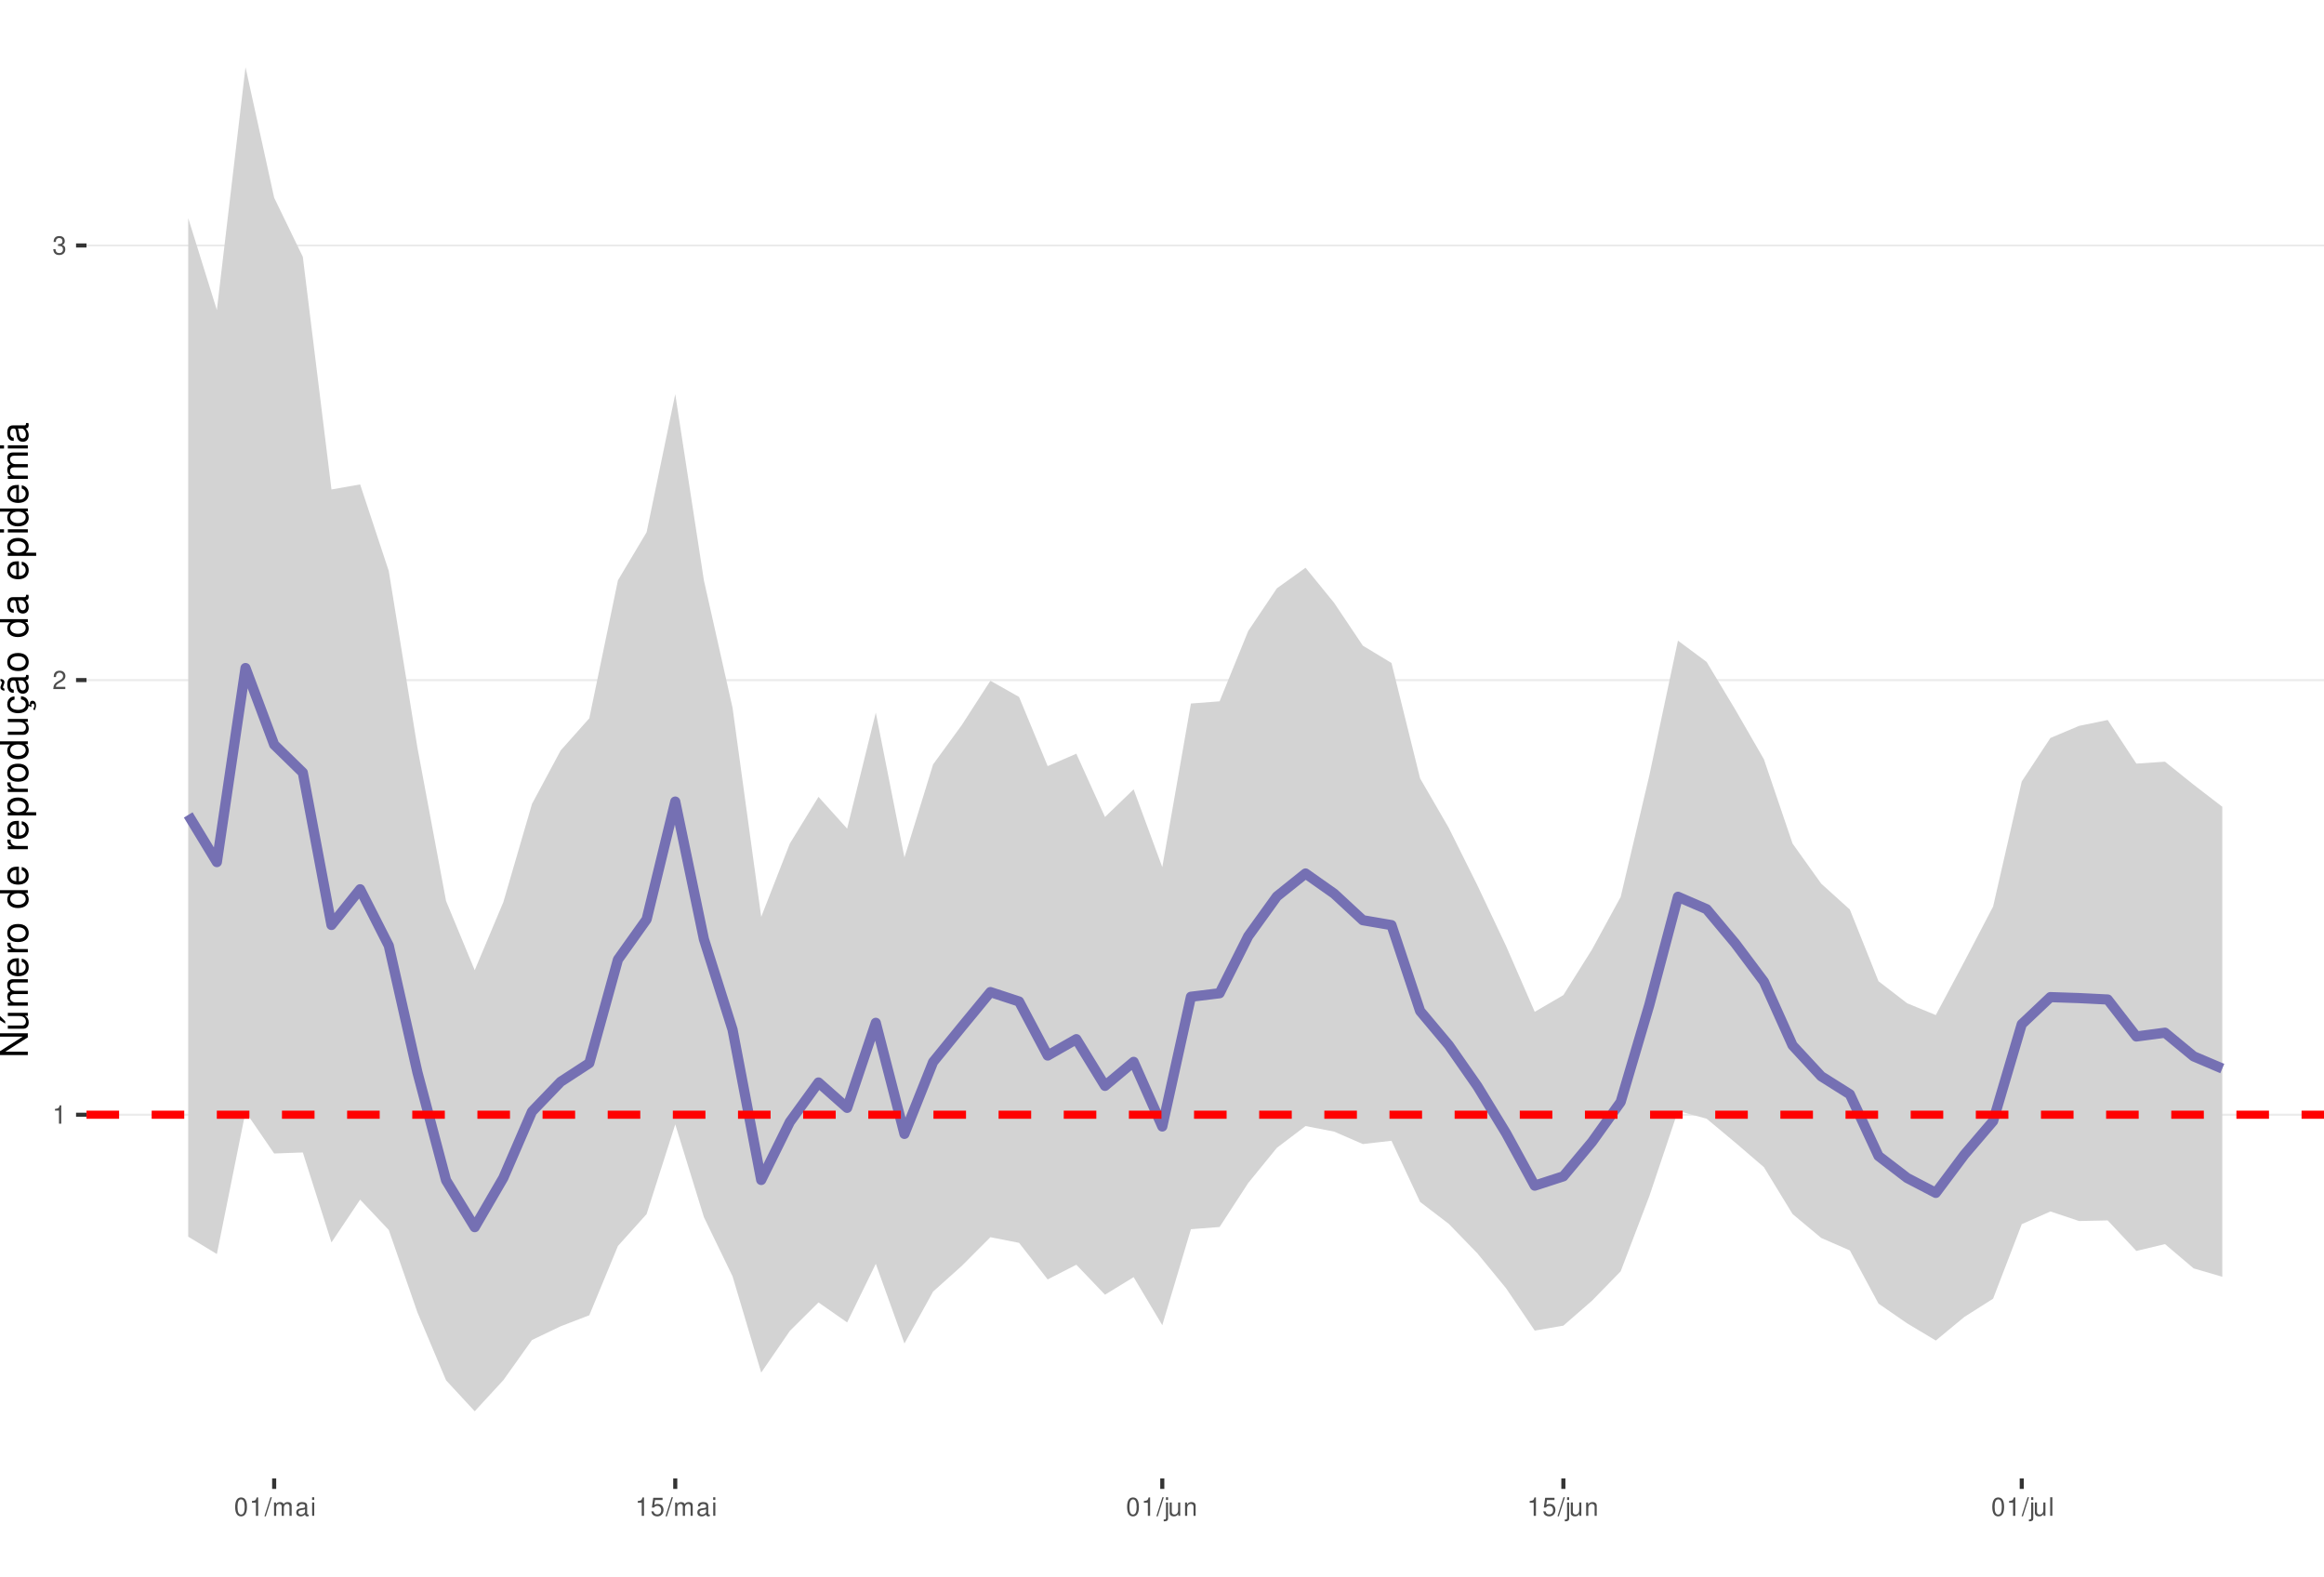
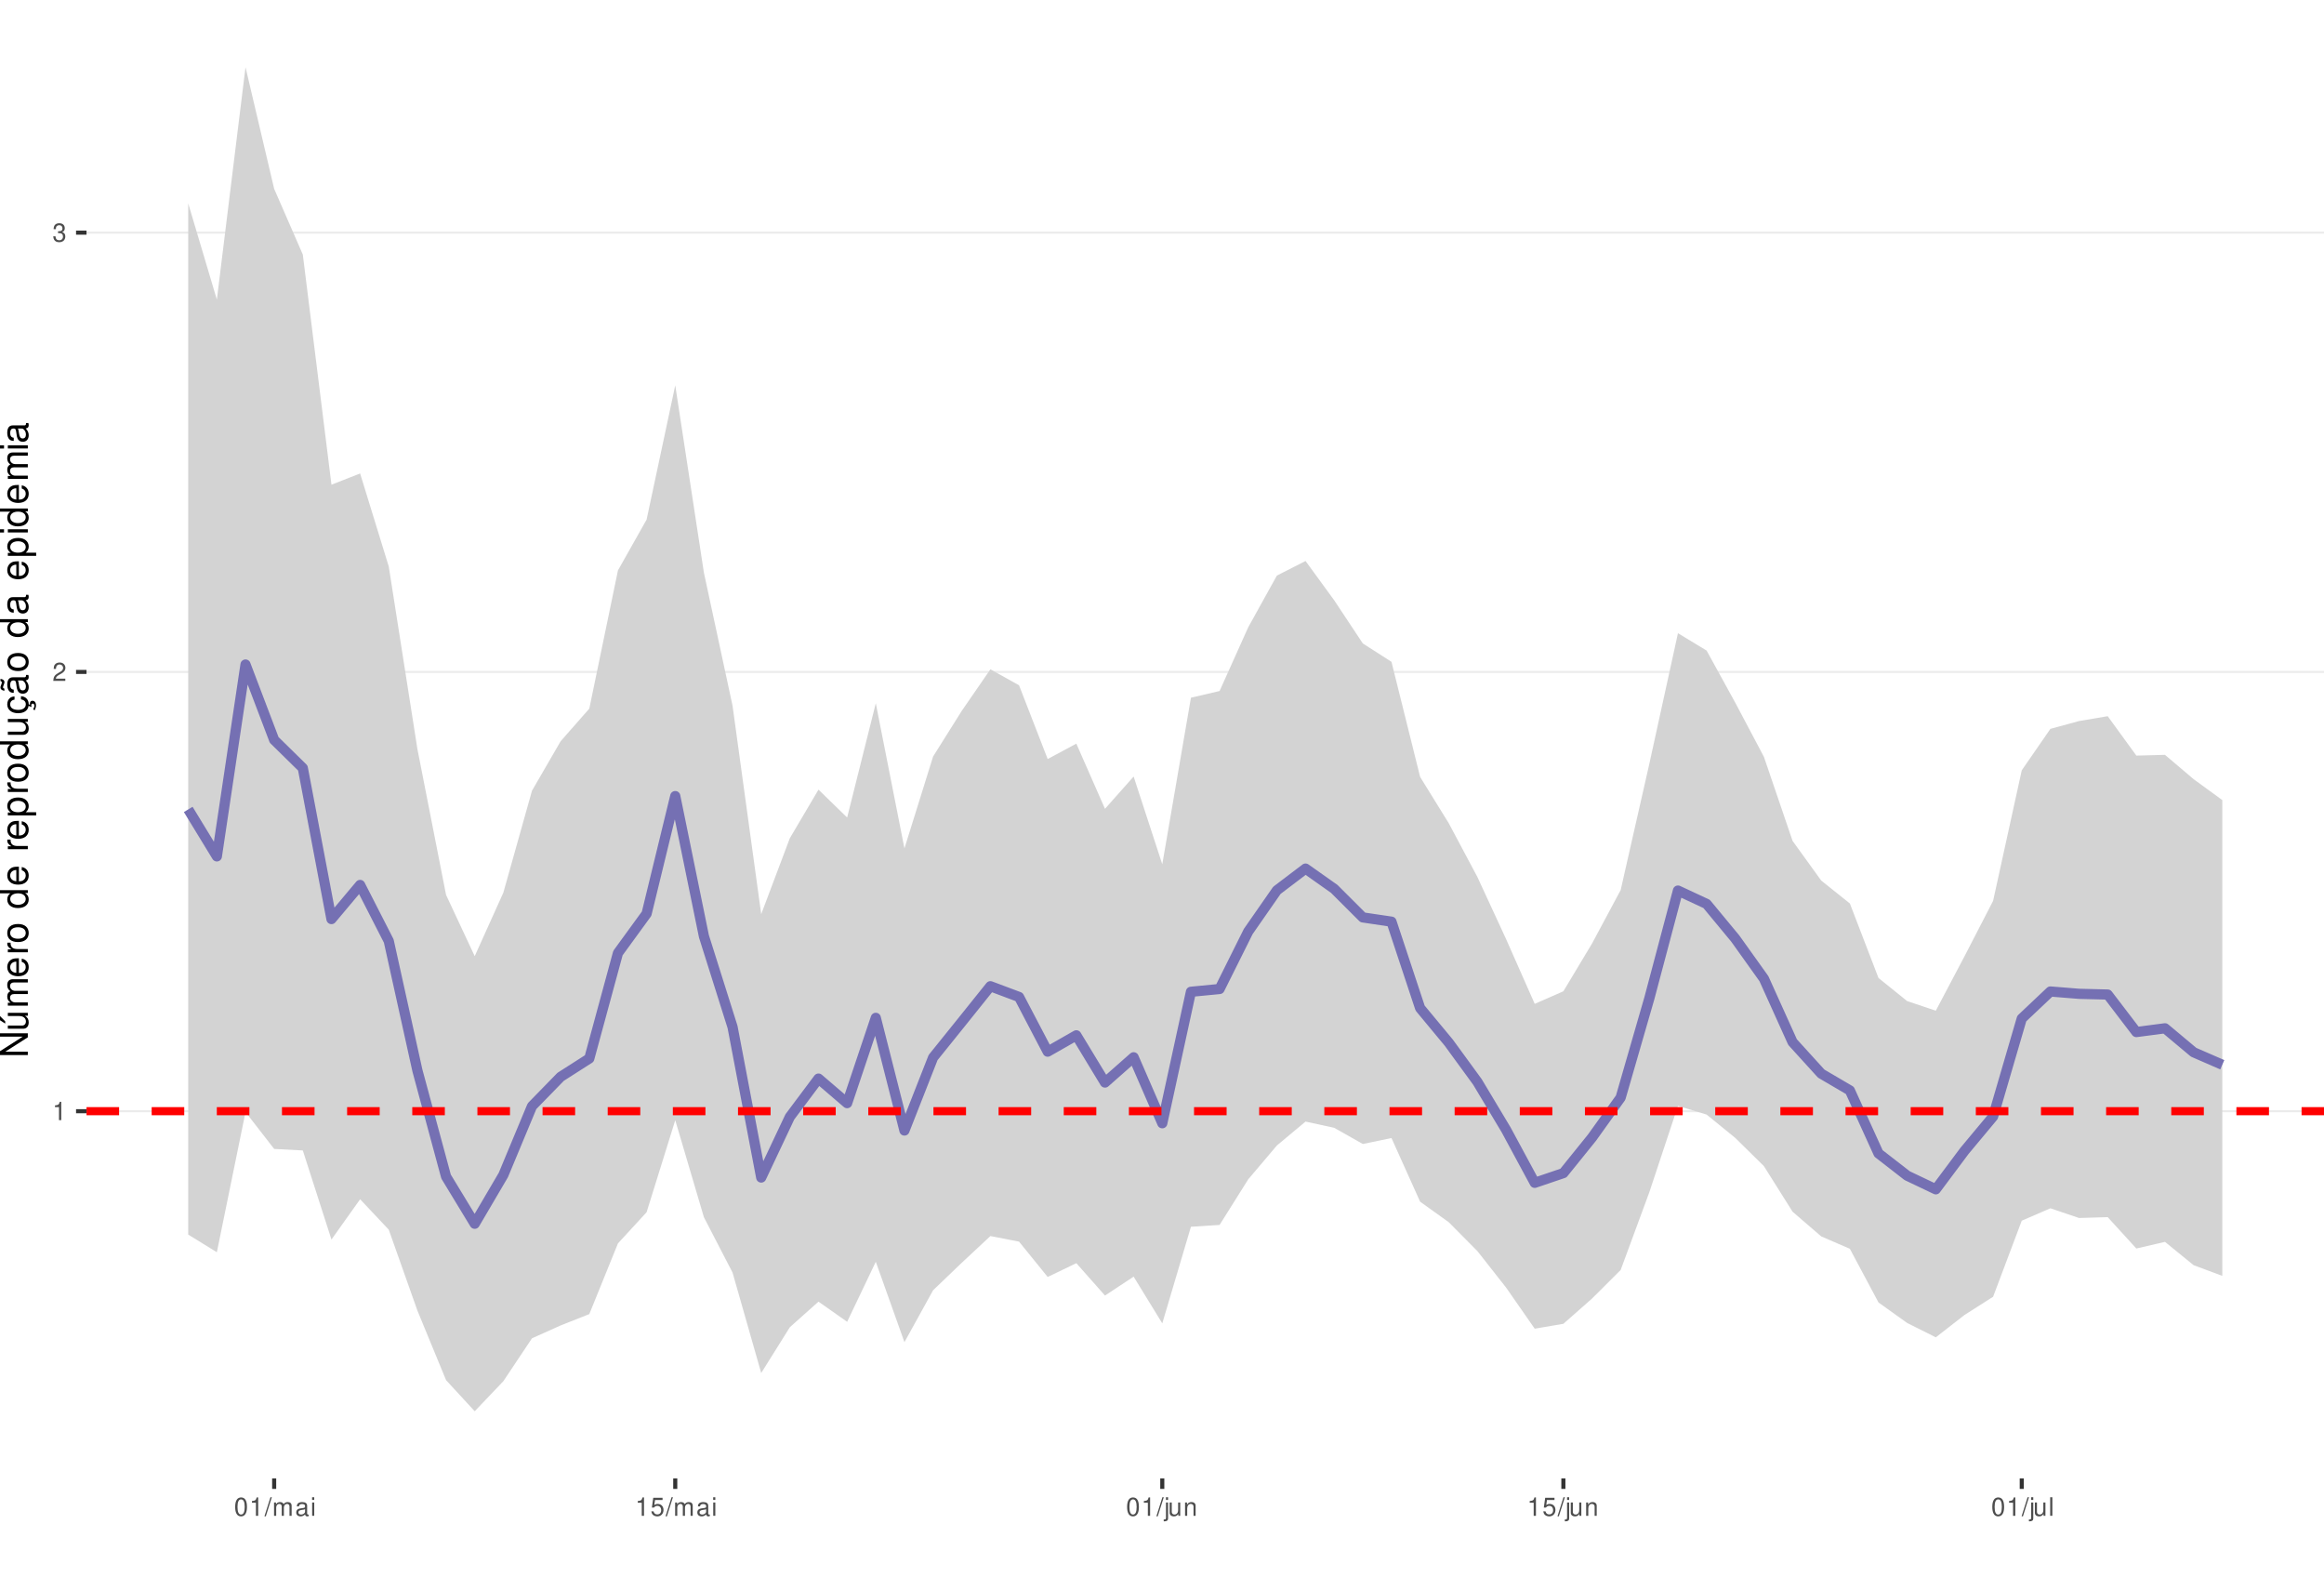
<svg xmlns="http://www.w3.org/2000/svg" xmlns:xlink="http://www.w3.org/1999/xlink" width="609pt" height="413pt" viewBox="0 0 609 413" version="1.1">
  <defs>
    <g>
      <symbol overflow="visible" id="glyph0-0">
        <path style="stroke:none;" d="" />
      </symbol>
      <symbol overflow="visible" id="glyph0-1">
        <path style="stroke:none;" d="M 1.719 -3.422 L 1.719 0 L 2.312 0 L 2.312 -4.812 L 1.922 -4.812 C 1.719 -4.078 1.578 -3.969 0.672 -3.859 L 0.672 -3.422 Z M 1.719 -3.422 " />
      </symbol>
      <symbol overflow="visible" id="glyph0-2">
        <path style="stroke:none;" d="M 3.375 -0.578 L 0.891 -0.578 C 0.938 -0.984 1.156 -1.234 1.734 -1.578 L 2.406 -1.953 C 3.062 -2.328 3.406 -2.812 3.406 -3.406 C 3.406 -3.812 3.234 -4.188 2.969 -4.438 C 2.688 -4.688 2.344 -4.812 1.891 -4.812 C 1.297 -4.812 0.844 -4.594 0.578 -4.188 C 0.422 -3.938 0.344 -3.641 0.328 -3.141 L 0.922 -3.141 C 0.938 -3.469 0.984 -3.672 1.062 -3.828 C 1.219 -4.125 1.516 -4.297 1.875 -4.297 C 2.406 -4.297 2.797 -3.906 2.797 -3.391 C 2.797 -3.016 2.578 -2.672 2.156 -2.438 L 1.547 -2.078 C 0.562 -1.516 0.281 -1.062 0.219 0 L 3.375 0 Z M 3.375 -0.578 " />
      </symbol>
      <symbol overflow="visible" id="glyph0-3">
        <path style="stroke:none;" d="M 1.469 -2.219 L 1.797 -2.219 C 2.422 -2.219 2.766 -1.922 2.766 -1.344 C 2.766 -0.734 2.406 -0.359 1.797 -0.359 C 1.156 -0.359 0.844 -0.688 0.797 -1.391 L 0.219 -1.391 C 0.234 -1.016 0.312 -0.766 0.422 -0.547 C 0.672 -0.078 1.125 0.156 1.766 0.156 C 2.75 0.156 3.375 -0.438 3.375 -1.344 C 3.375 -1.953 3.141 -2.297 2.562 -2.484 C 3.016 -2.672 3.234 -3 3.234 -3.484 C 3.234 -4.312 2.688 -4.812 1.797 -4.812 C 0.844 -4.812 0.328 -4.281 0.312 -3.266 L 0.906 -3.266 C 0.906 -3.547 0.938 -3.719 1 -3.875 C 1.141 -4.141 1.438 -4.297 1.797 -4.297 C 2.312 -4.297 2.625 -3.984 2.625 -3.469 C 2.625 -3.125 2.516 -2.922 2.25 -2.812 C 2.094 -2.75 1.875 -2.719 1.469 -2.703 Z M 1.469 -2.219 " />
      </symbol>
      <symbol overflow="visible" id="glyph0-4">
        <path style="stroke:none;" d="M 1.828 -4.812 C 1.391 -4.812 0.984 -4.609 0.75 -4.281 C 0.438 -3.859 0.281 -3.219 0.281 -2.328 C 0.281 -0.703 0.812 0.156 1.828 0.156 C 2.828 0.156 3.375 -0.703 3.375 -2.297 C 3.375 -3.219 3.234 -3.844 2.922 -4.281 C 2.672 -4.625 2.281 -4.812 1.828 -4.812 Z M 1.828 -4.297 C 2.469 -4.297 2.781 -3.641 2.781 -2.344 C 2.781 -0.969 2.469 -0.328 1.812 -0.328 C 1.203 -0.328 0.891 -1 0.891 -2.328 C 0.891 -3.641 1.203 -4.297 1.828 -4.297 Z M 1.828 -4.297 " />
      </symbol>
      <symbol overflow="visible" id="glyph0-5">
        <path style="stroke:none;" d="M 1.531 -4.859 L -0.047 0.141 L 0.312 0.141 L 1.891 -4.859 Z M 1.531 -4.859 " />
      </symbol>
      <symbol overflow="visible" id="glyph0-6">
        <path style="stroke:none;" d="M 0.469 -3.484 L 0.469 0 L 1.031 0 L 1.031 -2.188 C 1.031 -2.703 1.391 -3.109 1.844 -3.109 C 2.25 -3.109 2.484 -2.844 2.484 -2.406 L 2.484 0 L 3.047 0 L 3.047 -2.188 C 3.047 -2.703 3.422 -3.109 3.875 -3.109 C 4.266 -3.109 4.516 -2.844 4.516 -2.406 L 4.516 0 L 5.078 0 L 5.078 -2.609 C 5.078 -3.234 4.719 -3.594 4.062 -3.594 C 3.594 -3.594 3.312 -3.453 2.984 -3.062 C 2.781 -3.422 2.5 -3.594 2.047 -3.594 C 1.578 -3.594 1.266 -3.422 0.984 -3 L 0.984 -3.484 Z M 0.469 -3.484 " />
      </symbol>
      <symbol overflow="visible" id="glyph0-7">
        <path style="stroke:none;" d="M 3.562 -0.328 C 3.5 -0.312 3.469 -0.312 3.438 -0.312 C 3.25 -0.312 3.141 -0.406 3.141 -0.578 L 3.141 -2.641 C 3.141 -3.25 2.688 -3.594 1.828 -3.594 C 1.312 -3.594 0.906 -3.438 0.672 -3.188 C 0.516 -3 0.453 -2.797 0.438 -2.453 L 0.984 -2.453 C 1.031 -2.875 1.297 -3.078 1.812 -3.078 C 2.312 -3.078 2.594 -2.891 2.594 -2.562 L 2.594 -2.406 C 2.578 -2.172 2.469 -2.078 2.016 -2.031 C 1.219 -1.922 1.109 -1.891 0.891 -1.812 C 0.484 -1.641 0.281 -1.328 0.281 -0.875 C 0.281 -0.25 0.719 0.156 1.422 0.156 C 1.859 0.156 2.219 0 2.609 -0.359 C 2.656 0 2.828 0.156 3.188 0.156 C 3.297 0.156 3.375 0.141 3.562 0.094 Z M 2.594 -1.094 C 2.594 -0.906 2.531 -0.797 2.375 -0.641 C 2.141 -0.438 1.875 -0.328 1.547 -0.328 C 1.109 -0.328 0.859 -0.547 0.859 -0.891 C 0.859 -1.266 1.094 -1.438 1.703 -1.531 C 2.297 -1.609 2.406 -1.641 2.594 -1.719 Z M 2.594 -1.094 " />
      </symbol>
      <symbol overflow="visible" id="glyph0-8">
        <path style="stroke:none;" d="M 1 -3.484 L 0.453 -3.484 L 0.453 0 L 1 0 Z M 1 -4.859 L 0.438 -4.859 L 0.438 -4.156 L 1 -4.156 Z M 1 -4.859 " />
      </symbol>
      <symbol overflow="visible" id="glyph0-9">
        <path style="stroke:none;" d="M 3.172 -4.719 L 0.734 -4.719 L 0.375 -2.156 L 0.922 -2.156 C 1.188 -2.469 1.422 -2.594 1.797 -2.594 C 2.422 -2.594 2.812 -2.156 2.812 -1.453 C 2.812 -0.781 2.422 -0.359 1.781 -0.359 C 1.266 -0.359 0.953 -0.625 0.812 -1.156 L 0.234 -1.156 C 0.312 -0.766 0.375 -0.578 0.516 -0.406 C 0.781 -0.047 1.266 0.156 1.797 0.156 C 2.75 0.156 3.422 -0.547 3.422 -1.531 C 3.422 -2.469 2.797 -3.109 1.891 -3.109 C 1.562 -3.109 1.297 -3.016 1.016 -2.828 L 1.203 -4.141 L 3.172 -4.141 Z M 3.172 -4.719 " />
      </symbol>
      <symbol overflow="visible" id="glyph0-10">
        <path style="stroke:none;" d="M 0.469 -3.484 L 0.469 0.5 C 0.469 0.859 0.359 0.969 0.016 0.969 C -0.031 0.969 -0.047 0.969 -0.125 0.953 L -0.125 1.438 C -0.047 1.438 -0.016 1.453 0.062 1.453 C 0.688 1.453 1.016 1.203 1.016 0.719 L 1.016 -3.484 Z M 1.016 -4.859 L 0.469 -4.859 L 0.469 -4.156 L 1.016 -4.156 Z M 1.016 -4.859 " />
      </symbol>
      <symbol overflow="visible" id="glyph0-11">
        <path style="stroke:none;" d="M 3.203 0 L 3.203 -3.484 L 2.656 -3.484 L 2.656 -1.516 C 2.656 -0.797 2.281 -0.328 1.703 -0.328 C 1.266 -0.328 0.984 -0.594 0.984 -1.016 L 0.984 -3.484 L 0.438 -3.484 L 0.438 -0.797 C 0.438 -0.219 0.859 0.156 1.547 0.156 C 2.062 0.156 2.391 -0.031 2.703 -0.484 L 2.703 0 Z M 3.203 0 " />
      </symbol>
      <symbol overflow="visible" id="glyph0-12">
        <path style="stroke:none;" d="M 0.469 -3.484 L 0.469 0 L 1.031 0 L 1.031 -1.922 C 1.031 -2.641 1.391 -3.109 1.969 -3.109 C 2.406 -3.109 2.688 -2.828 2.688 -2.422 L 2.688 0 L 3.234 0 L 3.234 -2.641 C 3.234 -3.219 2.812 -3.594 2.141 -3.594 C 1.625 -3.594 1.281 -3.391 0.984 -2.906 L 0.984 -3.484 Z M 0.469 -3.484 " />
      </symbol>
      <symbol overflow="visible" id="glyph0-13">
        <path style="stroke:none;" d="M 1.016 -4.859 L 0.453 -4.859 L 0.453 0 L 1.016 0 Z M 1.016 -4.859 " />
      </symbol>
      <symbol overflow="visible" id="glyph1-0">
        <path style="stroke:none;" d="" />
      </symbol>
      <symbol overflow="visible" id="glyph1-1">
        <path style="stroke:none;" d="M -7.297 -6.453 L -7.297 -5.578 L -1.328 -5.578 L -7.297 -1.766 L -7.297 -0.766 L 0 -0.766 L 0 -1.641 L -5.906 -1.641 L 0 -5.406 L 0 -6.453 Z M -7.297 -6.453 " />
      </symbol>
      <symbol overflow="visible" id="glyph1-2">
        <path style="stroke:none;" d="M 0 -4.812 L -5.234 -4.812 L -5.234 -3.984 L -2.266 -3.984 C -1.203 -3.984 -0.5 -3.438 -0.5 -2.562 C -0.5 -1.906 -0.906 -1.484 -1.531 -1.484 L -5.234 -1.484 L -5.234 -0.656 L -1.203 -0.656 C -0.328 -0.656 0.234 -1.297 0.234 -2.312 C 0.234 -3.094 -0.047 -3.578 -0.734 -4.062 L 0 -4.062 Z M -7.406 -2.953 L -5.922 -2 L -5.922 -2.594 L -7.406 -4.094 Z M -7.406 -2.953 " />
      </symbol>
      <symbol overflow="visible" id="glyph1-3">
        <path style="stroke:none;" d="M -5.234 -0.703 L 0 -0.703 L 0 -1.547 L -3.297 -1.547 C -4.047 -1.547 -4.656 -2.094 -4.656 -2.766 C -4.656 -3.391 -4.281 -3.734 -3.609 -3.734 L 0 -3.734 L 0 -4.578 L -3.297 -4.578 C -4.047 -4.578 -4.656 -5.125 -4.656 -5.812 C -4.656 -6.422 -4.266 -6.781 -3.609 -6.781 L 0 -6.781 L 0 -7.625 L -3.938 -7.625 C -4.875 -7.625 -5.391 -7.078 -5.391 -6.094 C -5.391 -5.406 -5.188 -4.984 -4.594 -4.484 C -5.156 -4.188 -5.391 -3.766 -5.391 -3.078 C -5.391 -2.375 -5.125 -1.906 -4.5 -1.469 L -5.234 -1.469 Z M -5.234 -0.703 " />
      </symbol>
      <symbol overflow="visible" id="glyph1-4">
        <path style="stroke:none;" d="M -2.344 -5.125 C -3.141 -5.125 -3.625 -5.062 -4.016 -4.922 C -4.875 -4.578 -5.391 -3.781 -5.391 -2.797 C -5.391 -1.344 -4.281 -0.406 -2.547 -0.406 C -0.812 -0.406 0.234 -1.297 0.234 -2.781 C 0.234 -3.984 -0.453 -4.812 -1.594 -5.016 L -1.594 -4.188 C -0.906 -3.953 -0.547 -3.484 -0.547 -2.812 C -0.547 -2.281 -0.781 -1.828 -1.219 -1.547 C -1.516 -1.344 -1.812 -1.281 -2.344 -1.266 Z M -3.016 -1.297 C -3.984 -1.359 -4.625 -1.953 -4.625 -2.797 C -4.625 -3.641 -3.953 -4.234 -3.016 -4.234 Z M -3.016 -1.297 " />
      </symbol>
      <symbol overflow="visible" id="glyph1-5">
        <path style="stroke:none;" d="M -5.234 -0.688 L 0 -0.688 L 0 -1.531 L -2.719 -1.531 C -3.984 -1.547 -4.547 -2.062 -4.516 -3.203 L -5.359 -3.203 C -5.375 -3.062 -5.391 -2.984 -5.391 -2.891 C -5.391 -2.344 -5.062 -1.938 -4.297 -1.453 L -5.234 -1.453 Z M -5.234 -0.688 " />
      </symbol>
      <symbol overflow="visible" id="glyph1-6">
        <path style="stroke:none;" d="M -5.391 -2.719 C -5.391 -1.234 -4.344 -0.359 -2.578 -0.359 C -0.812 -0.359 0.234 -1.234 0.234 -2.734 C 0.234 -4.203 -0.812 -5.094 -2.547 -5.094 C -4.359 -5.094 -5.391 -4.234 -5.391 -2.719 Z M -4.625 -2.734 C -4.625 -3.672 -3.844 -4.234 -2.547 -4.234 C -1.312 -4.234 -0.547 -3.656 -0.547 -2.734 C -0.547 -1.797 -1.312 -1.234 -2.578 -1.234 C -3.844 -1.234 -4.625 -1.797 -4.625 -2.734 Z M -4.625 -2.734 " />
      </symbol>
      <symbol overflow="visible" id="glyph1-7">
        <path style="stroke:none;" d="" />
      </symbol>
      <symbol overflow="visible" id="glyph1-8">
        <path style="stroke:none;" d="M -7.297 -4.953 L -7.297 -4.125 L -4.578 -4.125 C -5.109 -3.766 -5.391 -3.203 -5.391 -2.516 C -5.391 -1.156 -4.297 -0.266 -2.625 -0.266 C -0.859 -0.266 0.234 -1.125 0.234 -2.547 C 0.234 -3.266 -0.047 -3.766 -0.688 -4.203 L 0 -4.203 L 0 -4.953 Z M -4.609 -2.656 C -4.609 -3.547 -3.812 -4.125 -2.562 -4.125 C -1.344 -4.125 -0.547 -3.547 -0.547 -2.656 C -0.547 -1.734 -1.359 -1.125 -2.578 -1.125 C -3.797 -1.125 -4.609 -1.734 -4.609 -2.656 Z M -4.609 -2.656 " />
      </symbol>
      <symbol overflow="visible" id="glyph1-9">
        <path style="stroke:none;" d="M 2.188 -0.547 L 2.188 -1.375 L -0.547 -1.375 C -0.016 -1.812 0.234 -2.312 0.234 -2.984 C 0.234 -4.344 -0.859 -5.234 -2.531 -5.234 C -4.297 -5.234 -5.391 -4.375 -5.391 -2.984 C -5.391 -2.266 -5.062 -1.703 -4.453 -1.312 L -5.234 -1.312 L -5.234 -0.547 Z M -4.609 -2.844 C -4.609 -3.766 -3.797 -4.359 -2.547 -4.359 C -1.359 -4.359 -0.547 -3.75 -0.547 -2.844 C -0.547 -1.953 -1.344 -1.375 -2.578 -1.375 C -3.812 -1.375 -4.609 -1.953 -4.609 -2.844 Z M -4.609 -2.844 " />
      </symbol>
      <symbol overflow="visible" id="glyph1-10">
        <path style="stroke:none;" d="M 0 -4.812 L -5.234 -4.812 L -5.234 -3.984 L -2.266 -3.984 C -1.203 -3.984 -0.5 -3.438 -0.5 -2.562 C -0.5 -1.906 -0.906 -1.484 -1.531 -1.484 L -5.234 -1.484 L -5.234 -0.656 L -1.203 -0.656 C -0.328 -0.656 0.234 -1.297 0.234 -2.312 C 0.234 -3.094 -0.047 -3.578 -0.734 -4.062 L 0 -4.062 Z M 0 -4.812 " />
      </symbol>
      <symbol overflow="visible" id="glyph1-11">
        <path style="stroke:none;" d="M 0.234 -2.641 C 0.234 -3.875 -0.547 -4.703 -1.797 -4.766 L -1.797 -3.938 C -0.953 -3.797 -0.531 -3.359 -0.531 -2.656 C -0.531 -1.734 -1.281 -1.188 -2.516 -1.188 C -3.844 -1.188 -4.625 -1.719 -4.625 -2.625 C -4.625 -3.328 -4.203 -3.766 -3.484 -3.875 L -3.484 -4.703 C -3.984 -4.672 -4.312 -4.562 -4.609 -4.359 C -5.094 -4 -5.391 -3.375 -5.391 -2.641 C -5.391 -1.219 -4.266 -0.312 -2.531 -0.312 C -1.469 -0.312 -0.625 -0.672 -0.156 -1.312 C 0.047 -1.594 0.125 -1.812 0.203 -2.25 L 0.922 -1.938 L 0.984 -2.062 C 0.938 -2.188 0.906 -2.25 0.906 -2.375 C 0.906 -2.656 1.047 -2.828 1.281 -2.828 C 1.547 -2.828 1.734 -2.594 1.734 -2.297 C 1.734 -2.031 1.672 -1.844 1.438 -1.406 L 1.406 -1.312 L 1.812 -1.094 C 2.078 -1.75 2.141 -1.953 2.141 -2.344 C 2.141 -3.109 1.781 -3.578 1.203 -3.578 C 0.781 -3.578 0.547 -3.297 0.547 -2.797 C 0.547 -2.703 0.547 -2.641 0.562 -2.516 Z M 0.234 -2.641 " />
      </symbol>
      <symbol overflow="visible" id="glyph1-12">
        <path style="stroke:none;" d="M -0.484 -5.344 C -0.469 -5.266 -0.469 -5.219 -0.469 -5.172 C -0.469 -4.875 -0.625 -4.719 -0.875 -4.719 L -3.953 -4.719 C -4.891 -4.719 -5.391 -4.047 -5.391 -2.75 C -5.391 -1.984 -5.172 -1.375 -4.781 -1.016 C -4.516 -0.766 -4.203 -0.672 -3.688 -0.656 L -3.688 -1.484 C -4.328 -1.562 -4.625 -1.938 -4.625 -2.719 C -4.625 -3.484 -4.344 -3.891 -3.844 -3.891 L -3.625 -3.891 C -3.266 -3.875 -3.125 -3.703 -3.047 -3.016 C -2.891 -1.844 -2.844 -1.656 -2.719 -1.344 C -2.453 -0.734 -2 -0.422 -1.312 -0.422 C -0.375 -0.422 0.234 -1.078 0.234 -2.141 C 0.234 -2.797 0 -3.328 -0.547 -3.922 C 0 -3.984 0.234 -4.234 0.234 -4.781 C 0.234 -4.953 0.203 -5.062 0.141 -5.344 Z M -1.656 -3.891 C -1.375 -3.891 -1.203 -3.812 -0.969 -3.562 C -0.656 -3.219 -0.5 -2.812 -0.5 -2.312 C -0.5 -1.672 -0.812 -1.297 -1.344 -1.297 C -1.891 -1.297 -2.172 -1.656 -2.297 -2.547 C -2.422 -3.438 -2.453 -3.609 -2.594 -3.891 Z M -7.172 -3.75 C -6.922 -3.672 -6.812 -3.547 -6.812 -3.375 C -6.812 -3.25 -6.875 -2.984 -6.984 -2.734 C -7.156 -2.312 -7.172 -2.25 -7.172 -2.047 C -7.172 -1.594 -6.797 -1.297 -6.141 -1.188 L -6.141 -1.766 C -6.375 -1.812 -6.5 -1.938 -6.5 -2.094 C -6.5 -2.203 -6.469 -2.344 -6.375 -2.578 C -6.156 -3.156 -6.125 -3.234 -6.125 -3.438 C -6.125 -3.922 -6.484 -4.219 -7.172 -4.312 Z M -7.172 -3.75 " />
      </symbol>
      <symbol overflow="visible" id="glyph1-13">
        <path style="stroke:none;" d="M -0.484 -5.344 C -0.469 -5.266 -0.469 -5.219 -0.469 -5.172 C -0.469 -4.875 -0.625 -4.719 -0.875 -4.719 L -3.953 -4.719 C -4.891 -4.719 -5.391 -4.047 -5.391 -2.75 C -5.391 -1.984 -5.172 -1.375 -4.781 -1.016 C -4.516 -0.766 -4.203 -0.672 -3.688 -0.656 L -3.688 -1.484 C -4.328 -1.562 -4.625 -1.938 -4.625 -2.719 C -4.625 -3.484 -4.344 -3.891 -3.844 -3.891 L -3.625 -3.891 C -3.266 -3.875 -3.125 -3.703 -3.047 -3.016 C -2.891 -1.844 -2.844 -1.656 -2.719 -1.344 C -2.453 -0.734 -2 -0.422 -1.312 -0.422 C -0.375 -0.422 0.234 -1.078 0.234 -2.141 C 0.234 -2.797 0 -3.328 -0.547 -3.922 C 0 -3.984 0.234 -4.234 0.234 -4.781 C 0.234 -4.953 0.203 -5.062 0.141 -5.344 Z M -1.656 -3.891 C -1.375 -3.891 -1.203 -3.812 -0.969 -3.562 C -0.656 -3.219 -0.5 -2.812 -0.5 -2.312 C -0.5 -1.672 -0.812 -1.297 -1.344 -1.297 C -1.891 -1.297 -2.172 -1.656 -2.297 -2.547 C -2.422 -3.438 -2.453 -3.609 -2.594 -3.891 Z M -1.656 -3.891 " />
      </symbol>
      <symbol overflow="visible" id="glyph1-14">
        <path style="stroke:none;" d="M -5.234 -1.5 L -5.234 -0.672 L 0 -0.672 L 0 -1.5 Z M -7.297 -1.5 L -7.297 -0.656 L -6.234 -0.656 L -6.234 -1.5 Z M -7.297 -1.5 " />
      </symbol>
    </g>
    <clipPath id="clip1">
      <path d="M 22.672 0 L 609 0 L 609 387.328 L 22.672 387.328 Z M 22.672 0 " />
    </clipPath>
    <clipPath id="clip2">
-       <path d="M 22.672 291 L 609 291 L 609 293 L 22.672 293 Z M 22.672 291 " />
+       <path d="M 22.672 290 L 609 290 L 609 292 L 22.672 292 Z M 22.672 290 " />
    </clipPath>
    <clipPath id="clip3">
-       <path d="M 22.672 177 L 609 177 L 609 179 L 22.672 179 Z M 22.672 177 " />
+       <path d="M 22.672 175 L 609 175 L 609 177 L 22.672 177 Z M 22.672 175 " />
    </clipPath>
    <clipPath id="clip4">
-       <path d="M 22.672 64 L 609 64 L 609 65 L 22.672 65 Z M 22.672 64 " />
+       <path d="M 22.672 60 L 609 60 L 609 62 L 22.672 62 Z M 22.672 60 " />
    </clipPath>
    <clipPath id="clip5">
-       <path d="M 22.672 290 L 609 290 L 609 294 L 22.672 294 Z M 22.672 290 " />
+       <path d="M 22.672 290 L 609 290 L 609 293 L 22.672 293 Z M 22.672 290 " />
    </clipPath>
  </defs>
  <g id="surface11">
    <rect x="0" y="0" width="609" height="413" style="fill:rgb(100%,100%,100%);fill-opacity:1;stroke:none;" />
    <rect x="0" y="0" width="609" height="413" style="fill:rgb(100%,100%,100%);fill-opacity:1;stroke:none;" />
    <path style="fill:none;stroke-width:1.067;stroke-linecap:round;stroke-linejoin:round;stroke:rgb(100%,100%,100%);stroke-opacity:1;stroke-miterlimit:10;" d="M 0 413 L 609 413 L 609 0 L 0 0 Z M 0 413 " />
    <g clip-path="url(#clip1)" clip-rule="nonzero">
      <path style=" stroke:none;fill-rule:nonzero;fill:rgb(100%,100%,100%);fill-opacity:1;" d="M 22.672 387.328 L 609 387.328 L 609 0 L 22.672 0 Z M 22.672 387.328 " />
    </g>
    <g clip-path="url(#clip2)" clip-rule="nonzero">
-       <path style="fill:none;stroke-width:0.533;stroke-linecap:butt;stroke-linejoin:round;stroke:rgb(92.157%,92.157%,92.157%);stroke-opacity:1;stroke-miterlimit:10;" d="M 22.672 292.035 L 609 292.035 " />
+       <path style="fill:none;stroke-width:0.533;stroke-linecap:butt;stroke-linejoin:round;stroke:rgb(92.157%,92.157%,92.157%);stroke-opacity:1;stroke-miterlimit:10;" d="M 22.672 291.113 L 609 291.113 " />
    </g>
    <g clip-path="url(#clip3)" clip-rule="nonzero">
-       <path style="fill:none;stroke-width:0.533;stroke-linecap:butt;stroke-linejoin:round;stroke:rgb(92.157%,92.157%,92.157%);stroke-opacity:1;stroke-miterlimit:10;" d="M 22.672 178.172 L 609 178.172 " />
+       <path style="fill:none;stroke-width:0.533;stroke-linecap:butt;stroke-linejoin:round;stroke:rgb(92.157%,92.157%,92.157%);stroke-opacity:1;stroke-miterlimit:10;" d="M 22.672 176.031 L 609 176.031 " />
    </g>
    <g clip-path="url(#clip4)" clip-rule="nonzero">
-       <path style="fill:none;stroke-width:0.533;stroke-linecap:butt;stroke-linejoin:round;stroke:rgb(92.157%,92.157%,92.157%);stroke-opacity:1;stroke-miterlimit:10;" d="M 22.672 64.309 L 609 64.309 " />
-     </g>
-     <path style=" stroke:none;fill-rule:nonzero;fill:rgb(82.745%,82.745%,82.745%);fill-opacity:1;" d="M 49.324 57.145 L 56.828 81.227 L 64.336 17.605 L 71.844 51.797 L 79.352 67.277 L 86.859 128.234 L 94.367 126.906 L 101.875 149.59 L 109.383 195.871 L 116.891 236.047 L 124.398 254.18 L 131.902 236.332 L 139.41 210.609 L 146.918 196.613 L 154.426 188.176 L 161.934 152.023 L 169.441 139.438 L 176.949 103.258 L 184.457 152.047 L 191.965 185.438 L 199.473 240.207 L 206.977 220.992 L 214.484 208.766 L 221.992 217.086 L 229.5 186.695 L 237.008 224.633 L 244.516 200.262 L 252.023 189.965 L 259.531 178.344 L 267.039 182.582 L 274.543 200.707 L 282.051 197.457 L 289.559 214.039 L 297.066 206.793 L 304.574 227.184 L 312.082 184.309 L 319.59 183.734 L 327.098 165.301 L 334.605 154.129 L 342.113 148.738 L 349.617 157.953 L 357.125 169.148 L 364.633 173.688 L 372.141 203.941 L 379.648 216.891 L 387.156 231.961 L 394.664 247.836 L 402.172 265.078 L 409.68 260.699 L 417.188 248.738 L 424.691 234.984 L 432.199 203.176 L 439.707 167.836 L 447.215 173.41 L 454.723 185.895 L 462.23 198.918 L 469.738 220.996 L 477.246 231.5 L 484.754 238.285 L 492.258 257.059 L 499.766 262.84 L 507.273 265.93 L 514.781 251.859 L 522.289 237.5 L 529.797 204.723 L 537.305 193.336 L 544.812 190.168 L 552.32 188.625 L 559.828 200.043 L 567.332 199.551 L 574.84 205.582 L 582.348 211.359 L 582.348 334.488 L 574.84 332.297 L 567.332 325.93 L 559.828 327.723 L 552.32 319.73 L 544.812 319.883 L 537.305 317.383 L 529.797 320.711 L 522.289 340.23 L 514.781 344.996 L 507.273 351.195 L 499.766 346.699 L 492.258 341.523 L 484.754 327.594 L 477.246 324.324 L 469.738 318.055 L 462.23 305.781 L 454.723 299.336 L 447.215 293.078 L 439.707 291.047 L 432.199 313.387 L 424.691 333.07 L 417.188 340.758 L 409.68 347.297 L 402.172 348.59 L 394.664 337.504 L 387.156 328.367 L 379.648 320.625 L 372.141 314.887 L 364.633 298.863 L 357.125 299.719 L 349.617 296.465 L 342.113 295.004 L 334.605 300.707 L 327.098 309.922 L 319.59 321.449 L 312.082 322.031 L 304.574 347.176 L 297.066 334.59 L 289.559 339.188 L 282.051 331.34 L 274.543 335.191 L 267.039 325.602 L 259.531 324.121 L 252.023 331.648 L 244.516 338.375 L 237.008 351.969 L 229.5 331.098 L 221.992 346.453 L 214.484 341.215 L 206.977 348.68 L 199.473 359.594 L 191.965 334.375 L 184.457 318.875 L 176.949 294.562 L 169.441 318.07 L 161.934 326.418 L 154.426 344.574 L 146.918 347.465 L 139.41 351.051 L 131.902 361.582 L 124.398 369.723 L 116.891 361.621 L 109.383 343.812 L 101.875 322.223 L 94.367 314.285 L 86.859 325.496 L 79.352 301.93 L 71.844 302.195 L 64.336 291.254 L 56.828 328.539 L 49.324 323.988 Z M 49.324 57.145 " />
-     <path style="fill:none;stroke-width:2.667;stroke-linecap:butt;stroke-linejoin:round;stroke:rgb(45.882%,43.922%,70.196%);stroke-opacity:1;stroke-miterlimit:10;" d="M 49.324 213.496 L 56.828 225.852 L 64.336 175.016 L 71.844 195.082 L 79.352 202.41 L 86.859 242.328 L 94.367 232.969 L 101.875 247.746 L 109.383 280.922 L 116.891 309.223 L 124.398 321.492 L 131.902 308.578 L 139.41 291.207 L 146.918 283.406 L 154.426 278.516 L 161.934 251.391 L 169.441 240.859 L 176.949 210 L 184.457 246.039 L 191.965 269.758 L 199.473 309.129 L 206.977 293.938 L 214.484 283.59 L 221.992 290.238 L 229.5 267.961 L 237.008 297.059 L 244.516 278.234 L 252.023 269.016 L 259.531 259.906 L 267.039 262.375 L 274.543 276.531 L 282.051 272.246 L 289.559 284.473 L 297.066 278.188 L 304.574 295.117 L 312.082 261.133 L 319.59 260.211 L 327.098 245.262 L 334.605 234.852 L 342.113 228.84 L 349.617 234.125 L 357.125 241.078 L 364.633 242.367 L 372.141 264.871 L 379.648 273.816 L 387.156 284.57 L 394.664 296.879 L 402.172 310.617 L 409.68 308.172 L 417.188 299.172 L 424.691 288.703 L 432.199 263.277 L 439.707 234.938 L 447.215 238.188 L 454.723 247.156 L 462.23 257.176 L 469.738 273.867 L 477.246 281.961 L 484.754 286.688 L 492.258 302.84 L 499.766 308.605 L 507.273 312.516 L 514.781 302.488 L 522.289 293.711 L 529.797 268.328 L 537.305 261.227 L 544.812 261.48 L 552.32 261.852 L 559.828 271.539 L 567.332 270.551 L 574.84 276.746 L 582.348 279.934 " />
+       <path style="fill:none;stroke-width:0.533;stroke-linecap:butt;stroke-linejoin:round;stroke:rgb(92.157%,92.157%,92.157%);stroke-opacity:1;stroke-miterlimit:10;" d="M 22.672 60.949 L 609 60.949 " />
+     </g>
+     <path style=" stroke:none;fill-rule:nonzero;fill:rgb(82.745%,82.745%,82.745%);fill-opacity:1;" d="M 49.324 53.285 L 56.828 78.496 L 64.336 17.605 L 71.844 49.473 L 79.352 66.688 L 86.859 126.98 L 94.367 124.039 L 101.875 148.418 L 109.383 196.25 L 116.891 234.453 L 124.398 250.5 L 131.902 233.859 L 139.41 207.148 L 146.918 194.188 L 154.426 185.645 L 161.934 149.434 L 169.441 136.125 L 176.949 100.949 L 184.457 150.027 L 191.965 184.902 L 199.473 239.492 L 206.977 219.59 L 214.484 206.871 L 221.992 214.176 L 229.5 184.242 L 237.008 222.27 L 244.516 198.191 L 252.023 186.238 L 259.531 175.348 L 267.039 179.531 L 274.543 198.855 L 282.051 194.82 L 289.559 211.895 L 297.066 203.438 L 304.574 226.43 L 312.082 182.789 L 319.59 181.035 L 327.098 164.332 L 334.605 150.793 L 342.113 146.969 L 349.617 157.254 L 357.125 168.574 L 364.633 173.379 L 372.141 203.535 L 379.648 215.68 L 387.156 229.773 L 394.664 246.02 L 402.172 262.992 L 409.68 259.695 L 417.188 247.191 L 424.691 233.184 L 432.199 200.129 L 439.707 165.887 L 447.215 170.438 L 454.723 184.09 L 462.23 198.273 L 469.738 220.293 L 477.246 230.688 L 484.754 236.691 L 492.258 256.215 L 499.766 262.266 L 507.273 264.785 L 514.781 250.555 L 522.289 236.016 L 529.797 201.809 L 537.305 190.945 L 544.812 188.902 L 552.32 187.629 L 559.828 197.953 L 567.332 197.758 L 574.84 204.133 L 582.348 209.605 L 582.348 334.254 L 574.84 331.457 L 567.332 325.348 L 559.828 327.09 L 552.32 318.867 L 544.812 319.094 L 537.305 316.551 L 529.797 319.797 L 522.289 339.727 L 514.781 344.508 L 507.273 350.355 L 499.766 346.594 L 492.258 341.223 L 484.754 327.16 L 477.246 323.914 L 469.738 317.441 L 462.23 305.504 L 454.723 298.113 L 447.215 291.996 L 439.707 289.727 L 432.199 312.359 L 424.691 332.711 L 417.188 340.195 L 409.68 346.812 L 402.172 348.094 L 394.664 337.316 L 387.156 327.773 L 379.648 320.199 L 372.141 314.82 L 364.633 298.145 L 357.125 299.703 L 349.617 295.465 L 342.113 293.832 L 334.605 300.098 L 327.098 308.957 L 319.59 320.91 L 312.082 321.391 L 304.574 346.699 L 297.066 334.457 L 289.559 339.41 L 282.051 330.93 L 274.543 334.543 L 267.039 325.281 L 259.531 323.824 L 252.023 330.828 L 244.516 338.023 L 237.008 351.625 L 229.5 330.559 L 221.992 346.285 L 214.484 341.008 L 206.977 347.707 L 199.473 359.703 L 191.965 333.398 L 184.457 318.883 L 176.949 293.473 L 169.441 317.578 L 161.934 325.746 L 154.426 344.27 L 146.918 347.242 L 139.41 350.605 L 131.902 361.848 L 124.398 369.723 L 116.891 361.574 L 109.383 343.352 L 101.875 322.152 L 94.367 314.18 L 86.859 324.738 L 79.352 301.398 L 71.844 301 L 64.336 291.332 L 56.828 328.062 L 49.324 323.438 Z M 49.324 53.285 " />
+     <path style="fill:none;stroke-width:2.667;stroke-linecap:butt;stroke-linejoin:round;stroke:rgb(45.882%,43.922%,70.196%);stroke-opacity:1;stroke-miterlimit:10;" d="M 49.324 212.051 L 56.828 224.355 L 64.336 174.094 L 71.844 193.844 L 79.352 201.215 L 86.859 240.781 L 94.367 231.84 L 101.875 246.531 L 109.383 280.465 L 116.891 308.242 L 124.398 320.602 L 131.902 307.828 L 139.41 289.805 L 146.918 282.105 L 154.426 277.305 L 161.934 249.68 L 169.441 239.371 L 176.949 208.559 L 184.457 245.266 L 191.965 269.059 L 199.473 308.492 L 206.977 292.602 L 214.484 282.57 L 221.992 289.004 L 229.5 266.656 L 237.008 296.18 L 244.516 277.059 L 252.023 267.738 L 259.531 258.371 L 267.039 261.188 L 274.543 275.516 L 282.051 271.234 L 289.559 283.609 L 297.066 276.988 L 304.574 294.273 L 312.082 259.828 L 319.59 259.102 L 327.098 244.039 L 334.605 233.254 L 342.113 227.555 L 349.617 232.855 L 357.125 240.348 L 364.633 241.461 L 372.141 264.105 L 379.648 273.152 L 387.156 283.441 L 394.664 295.973 L 402.172 309.879 L 409.68 307.332 L 417.188 298.027 L 424.691 287.555 L 432.199 261.57 L 439.707 233.312 L 447.215 236.812 L 454.723 245.883 L 462.23 256.391 L 469.738 273.012 L 477.246 281.27 L 484.754 285.672 L 492.258 302.172 L 499.766 308 L 507.273 311.578 L 514.781 301.523 L 522.289 292.516 L 529.797 266.848 L 537.305 259.754 L 544.812 260.363 L 552.32 260.551 L 559.828 270.379 L 567.332 269.395 L 574.84 275.676 L 582.348 278.945 " />
    <g clip-path="url(#clip5)" clip-rule="nonzero">
-       <path style="fill:none;stroke-width:2.134;stroke-linecap:butt;stroke-linejoin:round;stroke:rgb(100%,0%,0%);stroke-opacity:1;stroke-dasharray:8.536,8.536;stroke-miterlimit:10;" d="M 22.672 292.035 L 609 292.035 " />
-     </g>
-     <g style="fill:rgb(30.196%,30.196%,30.196%);fill-opacity:1;">
-       <use xlink:href="#glyph0-1" x="13.738" y="294.383" />
-     </g>
-     <g style="fill:rgb(30.196%,30.196%,30.196%);fill-opacity:1;">
-       <use xlink:href="#glyph0-2" x="13.738" y="180.52" />
-     </g>
-     <g style="fill:rgb(30.196%,30.196%,30.196%);fill-opacity:1;">
-       <use xlink:href="#glyph0-3" x="13.738" y="66.656" />
-     </g>
-     <path style="fill:none;stroke-width:1.067;stroke-linecap:butt;stroke-linejoin:round;stroke:rgb(20%,20%,20%);stroke-opacity:1;stroke-miterlimit:10;" d="M 19.93 292.035 L 22.672 292.035 " />
-     <path style="fill:none;stroke-width:1.067;stroke-linecap:butt;stroke-linejoin:round;stroke:rgb(20%,20%,20%);stroke-opacity:1;stroke-miterlimit:10;" d="M 19.93 178.172 L 22.672 178.172 " />
-     <path style="fill:none;stroke-width:1.067;stroke-linecap:butt;stroke-linejoin:round;stroke:rgb(20%,20%,20%);stroke-opacity:1;stroke-miterlimit:10;" d="M 19.93 64.309 L 22.672 64.309 " />
+       <path style="fill:none;stroke-width:2.134;stroke-linecap:butt;stroke-linejoin:round;stroke:rgb(100%,0%,0%);stroke-opacity:1;stroke-dasharray:8.536,8.536;stroke-miterlimit:10;" d="M 22.672 291.113 L 609 291.113 " />
+     </g>
+     <g style="fill:rgb(30.196%,30.196%,30.196%);fill-opacity:1;">
+       <use xlink:href="#glyph0-1" x="13.738" y="293.461" />
+     </g>
+     <g style="fill:rgb(30.196%,30.196%,30.196%);fill-opacity:1;">
+       <use xlink:href="#glyph0-2" x="13.738" y="178.379" />
+     </g>
+     <g style="fill:rgb(30.196%,30.196%,30.196%);fill-opacity:1;">
+       <use xlink:href="#glyph0-3" x="13.738" y="63.297" />
+     </g>
+     <path style="fill:none;stroke-width:1.067;stroke-linecap:butt;stroke-linejoin:round;stroke:rgb(20%,20%,20%);stroke-opacity:1;stroke-miterlimit:10;" d="M 19.93 291.113 L 22.672 291.113 " />
+     <path style="fill:none;stroke-width:1.067;stroke-linecap:butt;stroke-linejoin:round;stroke:rgb(20%,20%,20%);stroke-opacity:1;stroke-miterlimit:10;" d="M 19.93 176.031 L 22.672 176.031 " />
+     <path style="fill:none;stroke-width:1.067;stroke-linecap:butt;stroke-linejoin:round;stroke:rgb(20%,20%,20%);stroke-opacity:1;stroke-miterlimit:10;" d="M 19.93 60.949 L 22.672 60.949 " />
    <path style="fill:none;stroke-width:1.067;stroke-linecap:butt;stroke-linejoin:round;stroke:rgb(20%,20%,20%);stroke-opacity:1;stroke-miterlimit:10;" d="M 71.844 390.07 L 71.844 387.328 " />
    <path style="fill:none;stroke-width:1.067;stroke-linecap:butt;stroke-linejoin:round;stroke:rgb(20%,20%,20%);stroke-opacity:1;stroke-miterlimit:10;" d="M 176.949 390.07 L 176.949 387.328 " />
    <path style="fill:none;stroke-width:1.067;stroke-linecap:butt;stroke-linejoin:round;stroke:rgb(20%,20%,20%);stroke-opacity:1;stroke-miterlimit:10;" d="M 304.574 390.07 L 304.574 387.328 " />
    <path style="fill:none;stroke-width:1.067;stroke-linecap:butt;stroke-linejoin:round;stroke:rgb(20%,20%,20%);stroke-opacity:1;stroke-miterlimit:10;" d="M 409.68 390.07 L 409.68 387.328 " />
    <path style="fill:none;stroke-width:1.067;stroke-linecap:butt;stroke-linejoin:round;stroke:rgb(20%,20%,20%);stroke-opacity:1;stroke-miterlimit:10;" d="M 529.797 390.07 L 529.797 387.328 " />
    <g style="fill:rgb(30.196%,30.196%,30.196%);fill-opacity:1;">
      <use xlink:href="#glyph0-4" x="61.344" y="397.109" />
      <use xlink:href="#glyph0-1" x="65.344" y="397.109" />
      <use xlink:href="#glyph0-5" x="69.344" y="397.109" />
      <use xlink:href="#glyph0-6" x="71.344" y="397.109" />
      <use xlink:href="#glyph0-7" x="77.344" y="397.109" />
      <use xlink:href="#glyph0-8" x="81.344" y="397.109" />
    </g>
    <g style="fill:rgb(30.196%,30.196%,30.196%);fill-opacity:1;">
      <use xlink:href="#glyph0-1" x="166.449" y="397.109" />
      <use xlink:href="#glyph0-9" x="170.449" y="397.109" />
      <use xlink:href="#glyph0-5" x="174.449" y="397.109" />
      <use xlink:href="#glyph0-6" x="176.449" y="397.109" />
      <use xlink:href="#glyph0-7" x="182.449" y="397.109" />
      <use xlink:href="#glyph0-8" x="186.449" y="397.109" />
    </g>
    <g style="fill:rgb(30.196%,30.196%,30.196%);fill-opacity:1;">
      <use xlink:href="#glyph0-4" x="295.074" y="397.109" />
      <use xlink:href="#glyph0-1" x="299.074" y="397.109" />
      <use xlink:href="#glyph0-5" x="303.074" y="397.109" />
      <use xlink:href="#glyph0-10" x="305.074" y="397.109" />
      <use xlink:href="#glyph0-11" x="306.074" y="397.109" />
      <use xlink:href="#glyph0-12" x="310.074" y="397.109" />
    </g>
    <g style="fill:rgb(30.196%,30.196%,30.196%);fill-opacity:1;">
      <use xlink:href="#glyph0-1" x="400.18" y="397.109" />
      <use xlink:href="#glyph0-9" x="404.18" y="397.109" />
      <use xlink:href="#glyph0-5" x="408.18" y="397.109" />
      <use xlink:href="#glyph0-10" x="410.18" y="397.109" />
      <use xlink:href="#glyph0-11" x="411.18" y="397.109" />
      <use xlink:href="#glyph0-12" x="415.18" y="397.109" />
    </g>
    <g style="fill:rgb(30.196%,30.196%,30.196%);fill-opacity:1;">
      <use xlink:href="#glyph0-4" x="521.797" y="397.109" />
      <use xlink:href="#glyph0-1" x="525.797" y="397.109" />
      <use xlink:href="#glyph0-5" x="529.797" y="397.109" />
      <use xlink:href="#glyph0-10" x="531.797" y="397.109" />
      <use xlink:href="#glyph0-11" x="532.797" y="397.109" />
      <use xlink:href="#glyph0-13" x="536.797" y="397.109" />
    </g>
    <g style="fill:rgb(0%,0%,0%);fill-opacity:1;">
      <use xlink:href="#glyph1-1" x="7.29" y="277.164" />
      <use xlink:href="#glyph1-2" x="7.29" y="270.164" />
      <use xlink:href="#glyph1-3" x="7.29" y="264.164" />
      <use xlink:href="#glyph1-4" x="7.29" y="256.164" />
      <use xlink:href="#glyph1-5" x="7.29" y="250.164" />
      <use xlink:href="#glyph1-6" x="7.29" y="247.164" />
      <use xlink:href="#glyph1-7" x="7.29" y="241.164" />
      <use xlink:href="#glyph1-8" x="7.29" y="238.164" />
      <use xlink:href="#glyph1-4" x="7.29" y="232.164" />
      <use xlink:href="#glyph1-7" x="7.29" y="226.164" />
      <use xlink:href="#glyph1-5" x="7.29" y="223.164" />
      <use xlink:href="#glyph1-4" x="7.29" y="220.164" />
      <use xlink:href="#glyph1-9" x="7.29" y="214.164" />
      <use xlink:href="#glyph1-5" x="7.29" y="208.164" />
      <use xlink:href="#glyph1-6" x="7.29" y="205.164" />
      <use xlink:href="#glyph1-8" x="7.29" y="199.164" />
      <use xlink:href="#glyph1-10" x="7.29" y="193.164" />
      <use xlink:href="#glyph1-11" x="7.29" y="187.164" />
      <use xlink:href="#glyph1-12" x="7.29" y="182.164" />
      <use xlink:href="#glyph1-6" x="7.29" y="176.164" />
      <use xlink:href="#glyph1-7" x="7.29" y="170.164" />
      <use xlink:href="#glyph1-8" x="7.29" y="167.164" />
      <use xlink:href="#glyph1-13" x="7.29" y="161.164" />
      <use xlink:href="#glyph1-7" x="7.29" y="155.164" />
      <use xlink:href="#glyph1-4" x="7.29" y="152.164" />
      <use xlink:href="#glyph1-9" x="7.29" y="146.164" />
      <use xlink:href="#glyph1-14" x="7.29" y="140.164" />
      <use xlink:href="#glyph1-8" x="7.29" y="138.164" />
      <use xlink:href="#glyph1-4" x="7.29" y="132.164" />
      <use xlink:href="#glyph1-3" x="7.29" y="126.164" />
      <use xlink:href="#glyph1-14" x="7.29" y="118.164" />
      <use xlink:href="#glyph1-13" x="7.29" y="116.164" />
    </g>
  </g>
</svg>
